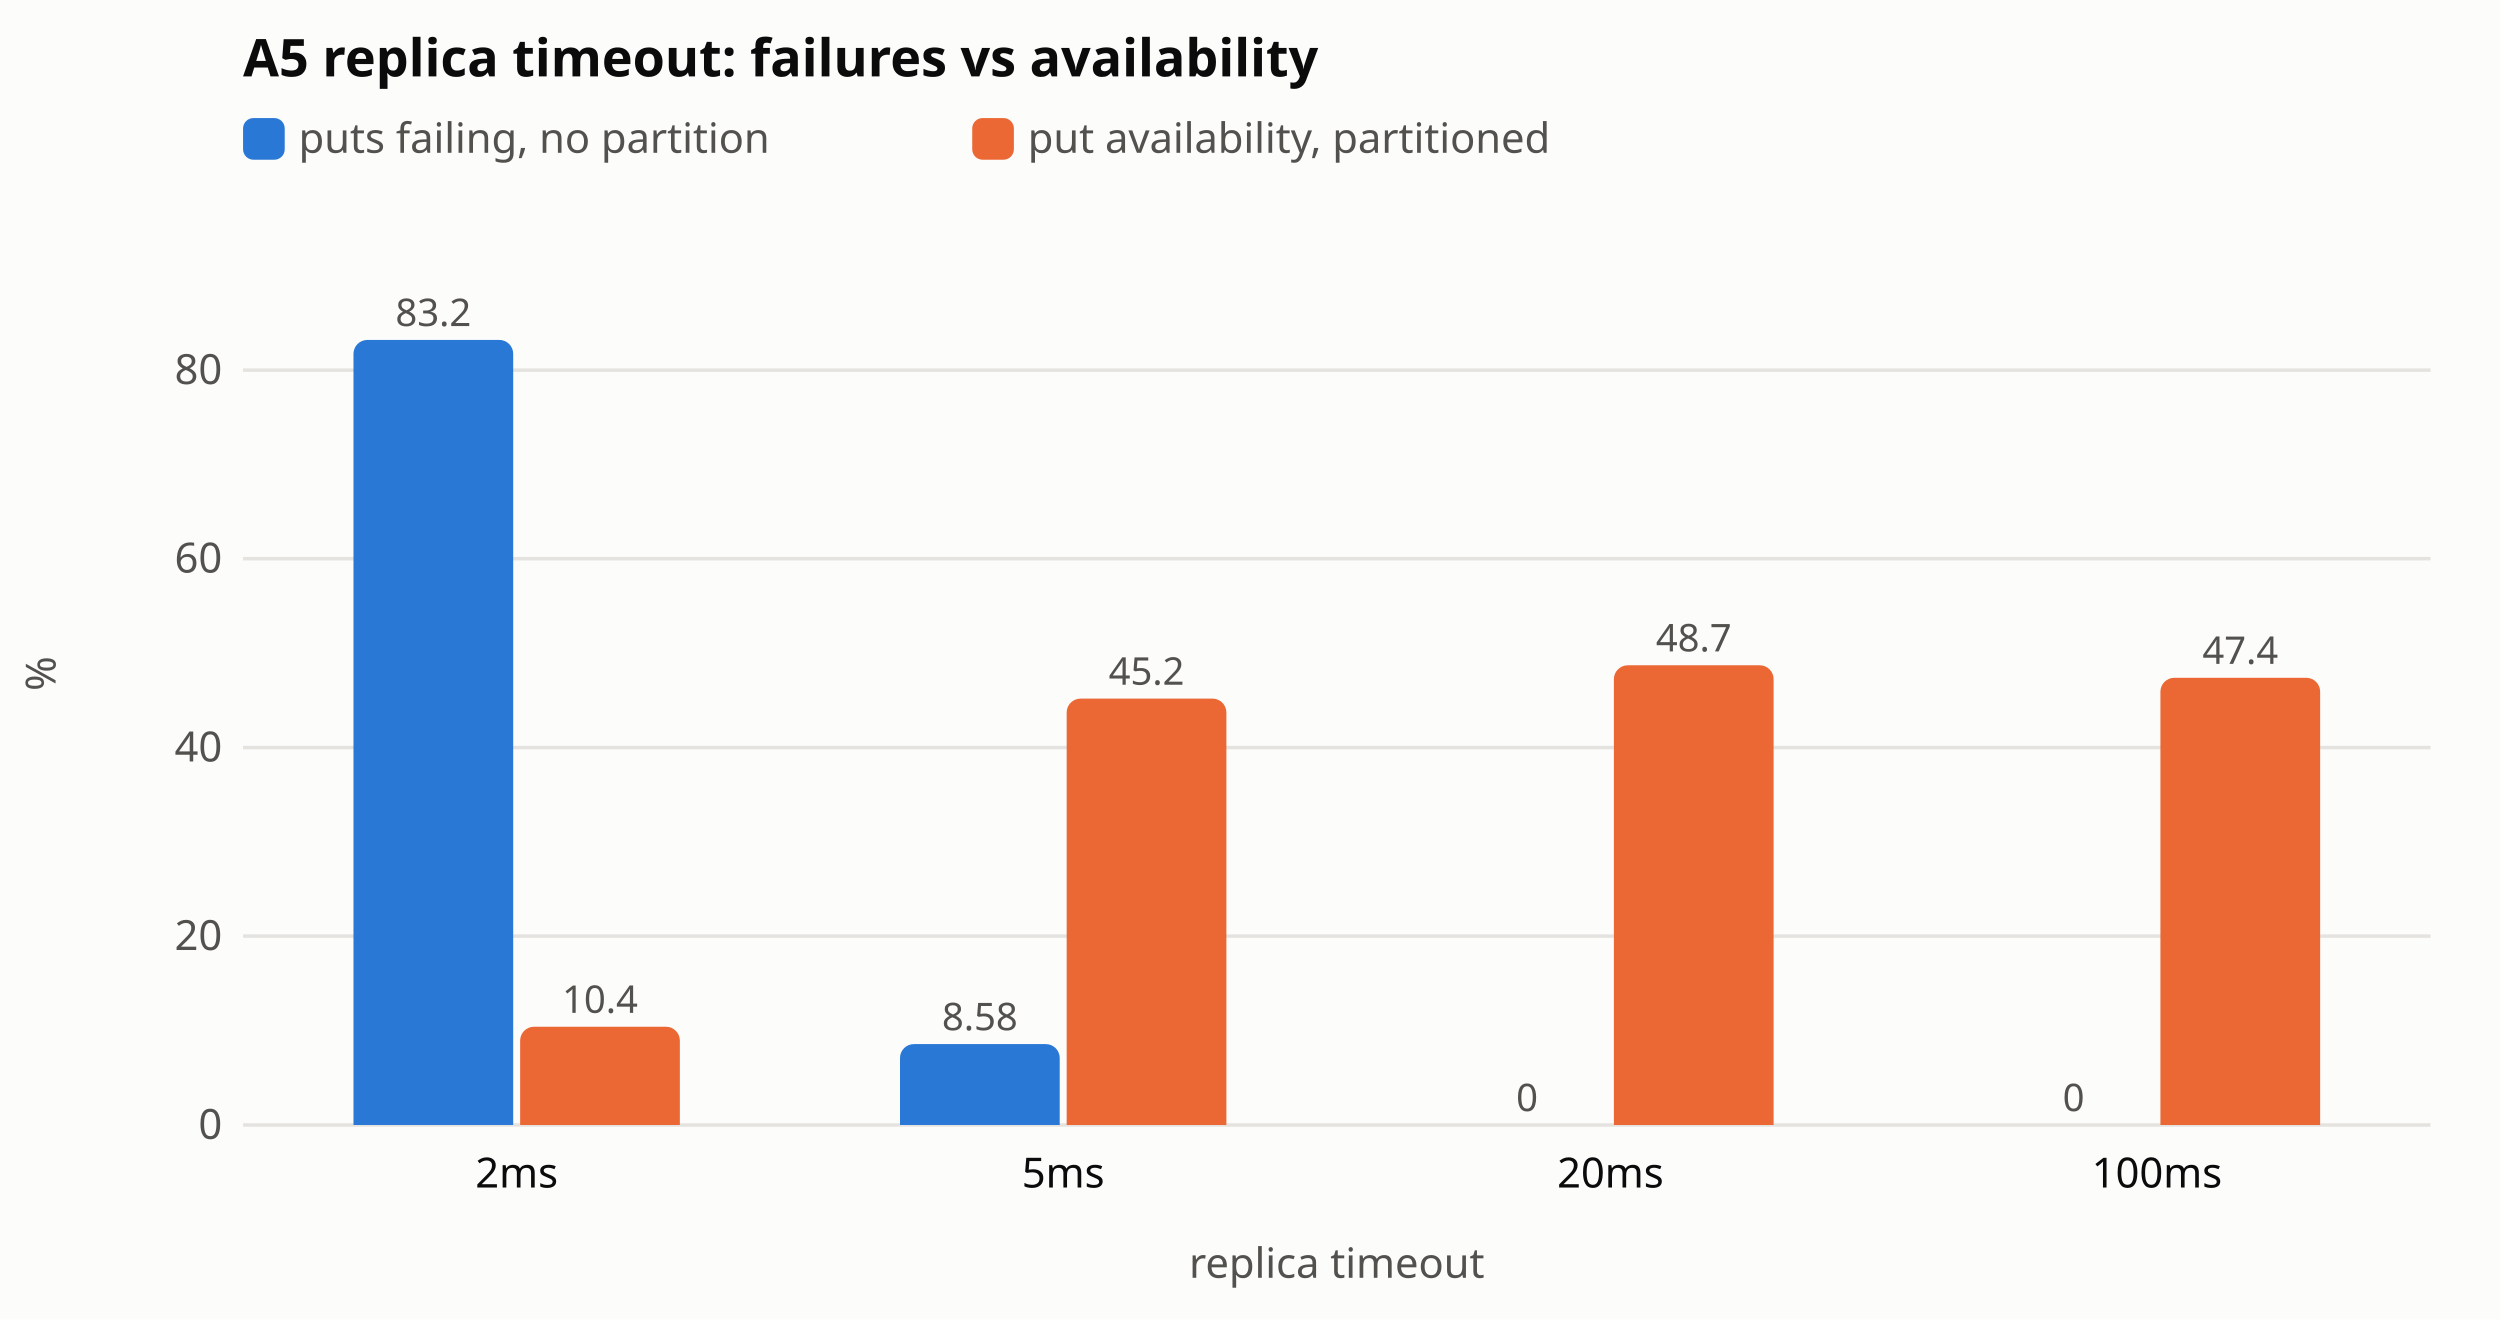
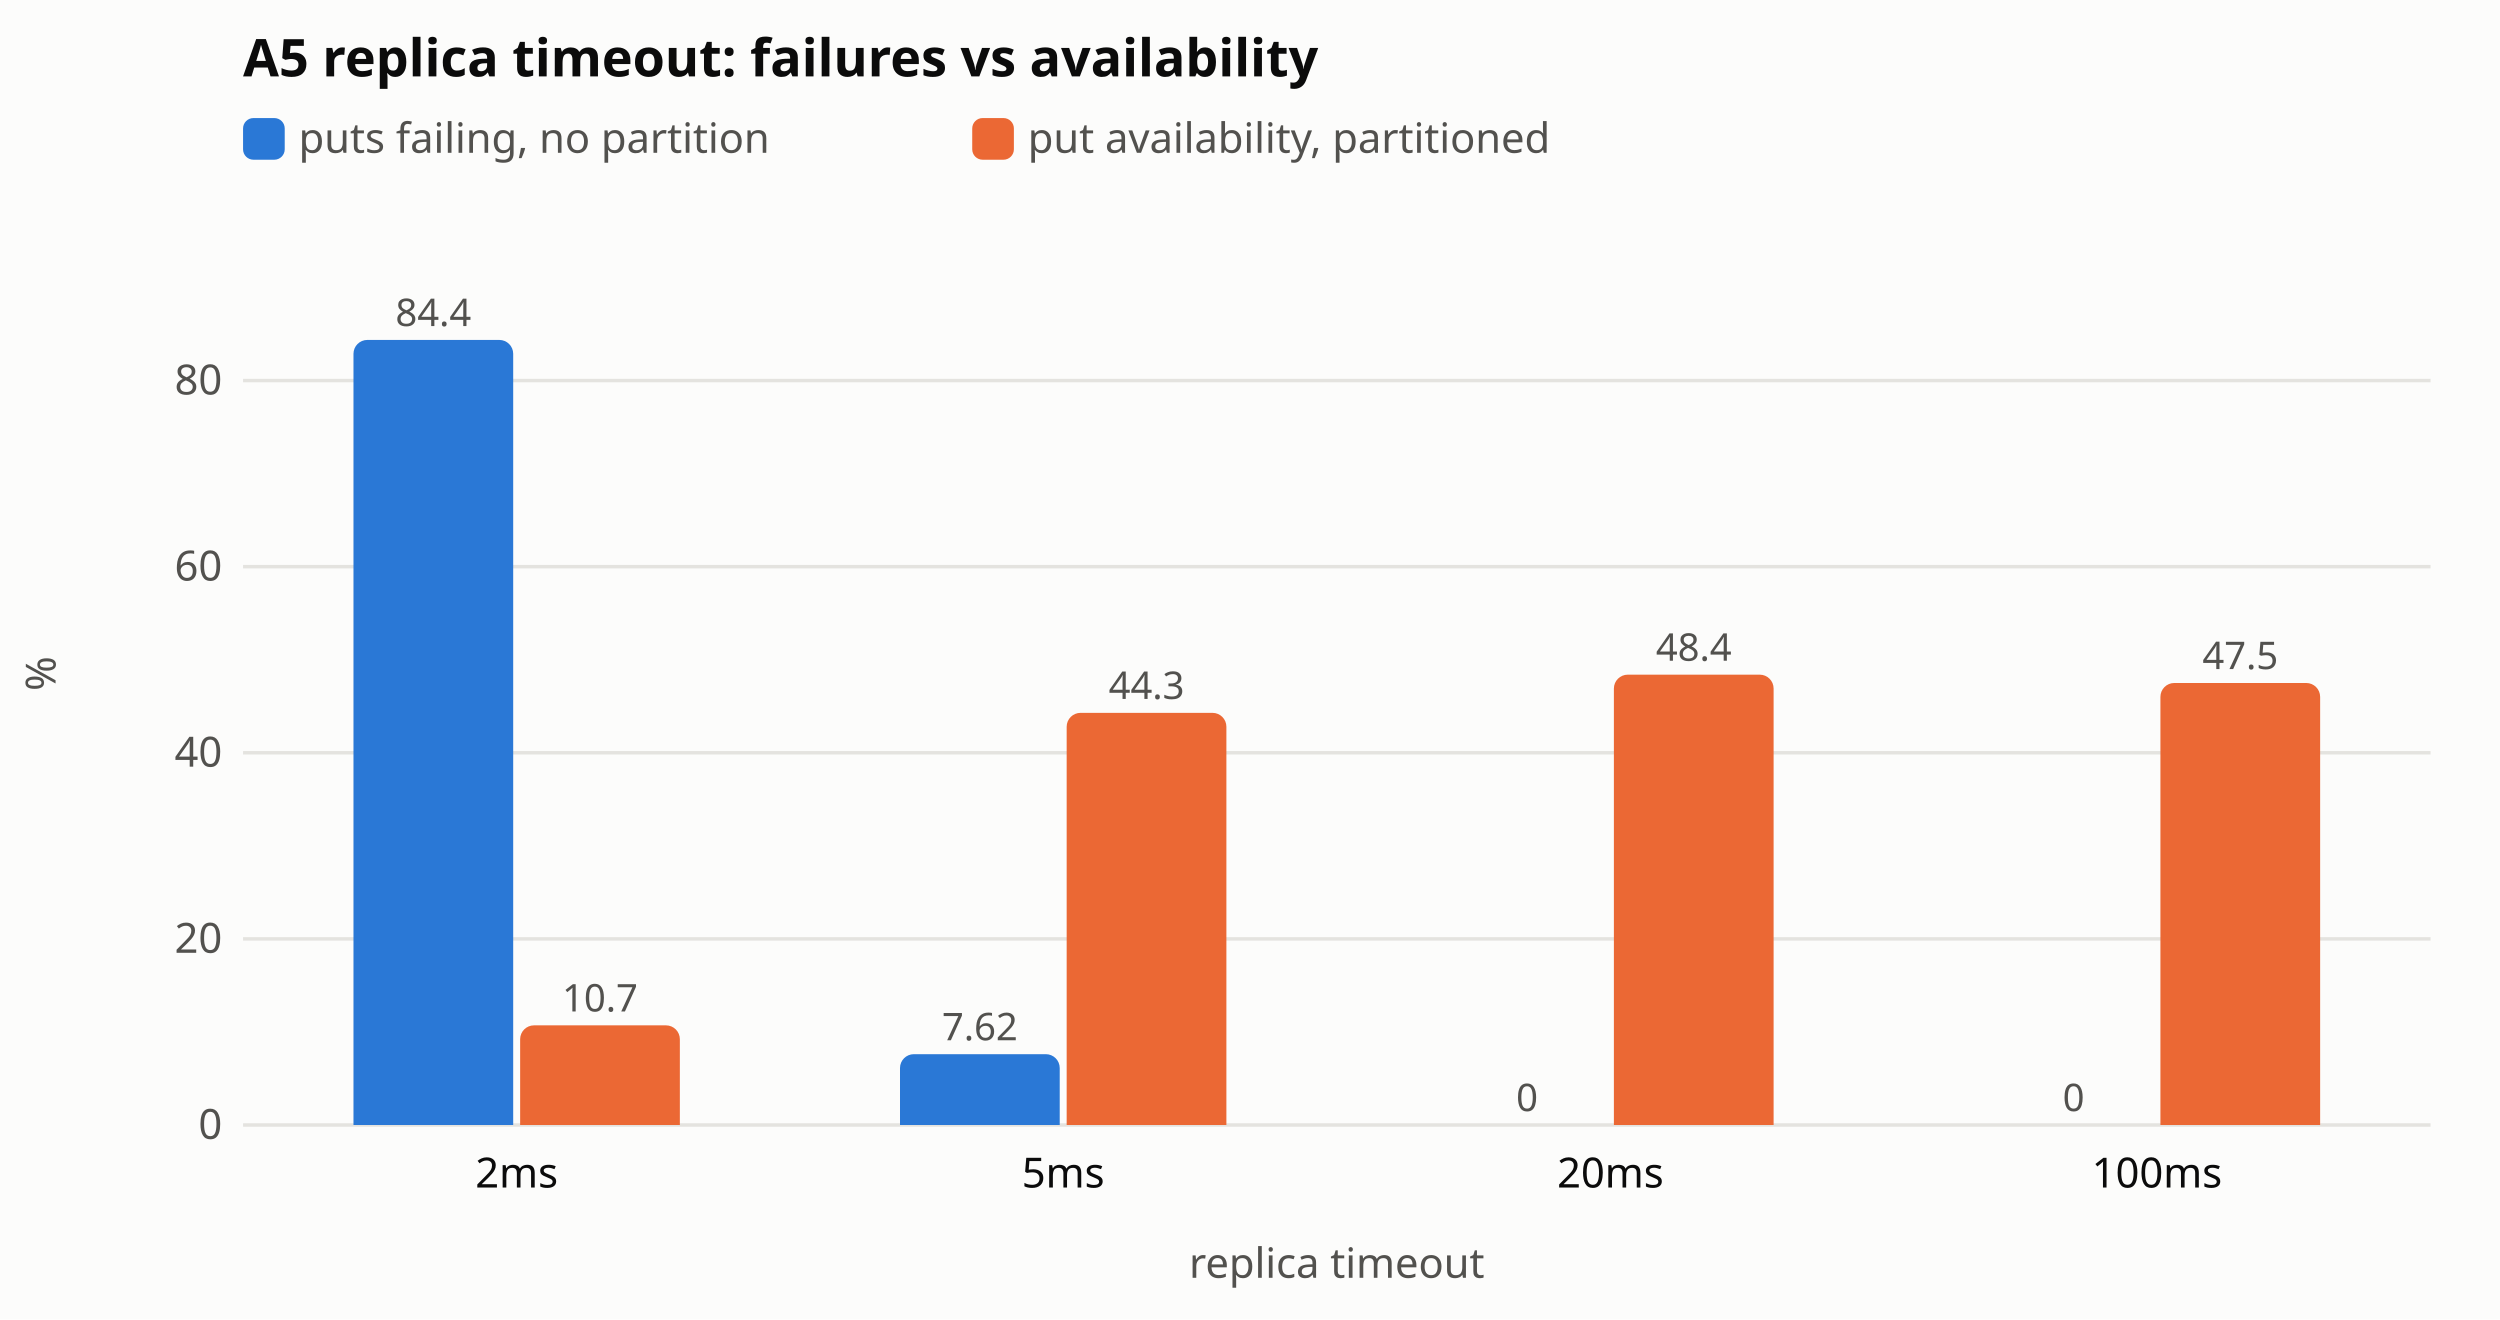
<svg xmlns="http://www.w3.org/2000/svg" width="720" height="380" font-family="system-ui,sans-serif" font-size="12">
  <rect width="100%" height="100%" fill="#fcfcfb" />
  <text x="70" y="22" font-size="15" font-weight="600" fill="#0b0b0b">A5 replica timeout: failures vs availability</text>
  <rect x="70" y="34" width="12" height="12" rx="3" fill="#2a78d6" />
  <text x="86" y="44" fill="#52514e">puts failing, no partition</text>
  <rect x="280" y="34" width="12" height="12" rx="3" fill="#eb6834" />
  <text x="296" y="44" fill="#52514e">put availability, partitioned</text>
  <text x="385" y="368" text-anchor="middle" fill="#52514e">replica timeout</text>
  <text transform="translate(16,194) rotate(-90)" text-anchor="middle" fill="#52514e">%</text>
  <line x1="70" x2="700" y1="324.0" y2="324.0" stroke="#e4e3df" />
  <text x="64" y="328.0" text-anchor="end" fill="#52514e">0</text>
-   <line x1="70" x2="700" y1="269.6" y2="269.6" stroke="#e4e3df" />
-   <text x="64" y="273.6" text-anchor="end" fill="#52514e">20</text>
-   <line x1="70" x2="700" y1="215.3" y2="215.3" stroke="#e4e3df" />
-   <text x="64" y="219.3" text-anchor="end" fill="#52514e">40</text>
-   <line x1="70" x2="700" y1="160.9" y2="160.9" stroke="#e4e3df" />
-   <text x="64" y="164.9" text-anchor="end" fill="#52514e">60</text>
-   <line x1="70" x2="700" y1="106.6" y2="106.6" stroke="#e4e3df" />
-   <text x="64" y="110.6" text-anchor="end" fill="#52514e">80</text>
+   <line x1="70" x2="700" y1="270.4" y2="270.4" stroke="#e4e3df" />
+   <text x="64" y="274.4" text-anchor="end" fill="#52514e">20</text>
+   <line x1="70" x2="700" y1="216.8" y2="216.8" stroke="#e4e3df" />
+   <text x="64" y="220.8" text-anchor="end" fill="#52514e">40</text>
+   <line x1="70" x2="700" y1="163.2" y2="163.2" stroke="#e4e3df" />
+   <text x="64" y="167.2" text-anchor="end" fill="#52514e">60</text>
+   <line x1="70" x2="700" y1="109.6" y2="109.6" stroke="#e4e3df" />
+   <text x="64" y="113.6" text-anchor="end" fill="#52514e">80</text>
  <text x="148.8" y="342" text-anchor="middle" fill="#0b0b0b">2ms</text>
  <path d="M101.8 324 V101.9 a4 4 0 0 1 4 -4 H143.8 a4 4 0 0 1 4 4 V324 Z" fill="#2a78d6" />
-   <text x="124.8" y="93.9" text-anchor="middle" font-size="11" fill="#52514e">83.2</text>
-   <path d="M149.8 324 V299.7 a4 4 0 0 1 4 -4 H191.8 a4 4 0 0 1 4 4 V324 Z" fill="#eb6834" />
-   <text x="172.8" y="291.7" text-anchor="middle" font-size="11" fill="#52514e">10.4</text>
+   <text x="124.8" y="93.9" text-anchor="middle" font-size="11" fill="#52514e">84.4</text>
+   <path d="M149.8 324 V299.3 a4 4 0 0 1 4 -4 H191.8 a4 4 0 0 1 4 4 V324 Z" fill="#eb6834" />
+   <text x="172.8" y="291.3" text-anchor="middle" font-size="11" fill="#52514e">10.7</text>
  <text x="306.2" y="342" text-anchor="middle" fill="#0b0b0b">5ms</text>
-   <path d="M259.2 324 V304.7 a4 4 0 0 1 4 -4 H301.2 a4 4 0 0 1 4 4 V324 Z" fill="#2a78d6" />
-   <text x="282.2" y="296.7" text-anchor="middle" font-size="11" fill="#52514e">8.58</text>
-   <path d="M307.2 324 V205.2 a4 4 0 0 1 4 -4 H349.2 a4 4 0 0 1 4 4 V324 Z" fill="#eb6834" />
-   <text x="330.2" y="197.2" text-anchor="middle" font-size="11" fill="#52514e">45.2</text>
+   <path d="M259.2 324 V307.6 a4 4 0 0 1 4 -4 H301.2 a4 4 0 0 1 4 4 V324 Z" fill="#2a78d6" />
+   <text x="282.2" y="299.6" text-anchor="middle" font-size="11" fill="#52514e">7.62</text>
+   <path d="M307.2 324 V209.3 a4 4 0 0 1 4 -4 H349.2 a4 4 0 0 1 4 4 V324 Z" fill="#eb6834" />
+   <text x="330.2" y="201.3" text-anchor="middle" font-size="11" fill="#52514e">44.3</text>
  <text x="463.8" y="342" text-anchor="middle" fill="#0b0b0b">20ms</text>
  <text x="439.8" y="320.0" text-anchor="middle" font-size="11" fill="#52514e">0</text>
-   <path d="M464.8 324 V195.6 a4 4 0 0 1 4 -4 H506.8 a4 4 0 0 1 4 4 V324 Z" fill="#eb6834" />
-   <text x="487.8" y="187.6" text-anchor="middle" font-size="11" fill="#52514e">48.7</text>
+   <path d="M464.8 324 V198.3 a4 4 0 0 1 4 -4 H506.8 a4 4 0 0 1 4 4 V324 Z" fill="#eb6834" />
+   <text x="487.8" y="190.3" text-anchor="middle" font-size="11" fill="#52514e">48.4</text>
  <text x="621.2" y="342" text-anchor="middle" fill="#0b0b0b">100ms</text>
  <text x="597.2" y="320.0" text-anchor="middle" font-size="11" fill="#52514e">0</text>
-   <path d="M622.2 324 V199.2 a4 4 0 0 1 4 -4 H664.2 a4 4 0 0 1 4 4 V324 Z" fill="#eb6834" />
-   <text x="645.2" y="191.2" text-anchor="middle" font-size="11" fill="#52514e">47.4</text>
+   <path d="M622.2 324 V200.7 a4 4 0 0 1 4 -4 H664.2 a4 4 0 0 1 4 4 V324 Z" fill="#eb6834" />
+   <text x="645.2" y="192.7" text-anchor="middle" font-size="11" fill="#52514e">47.5</text>
</svg>
